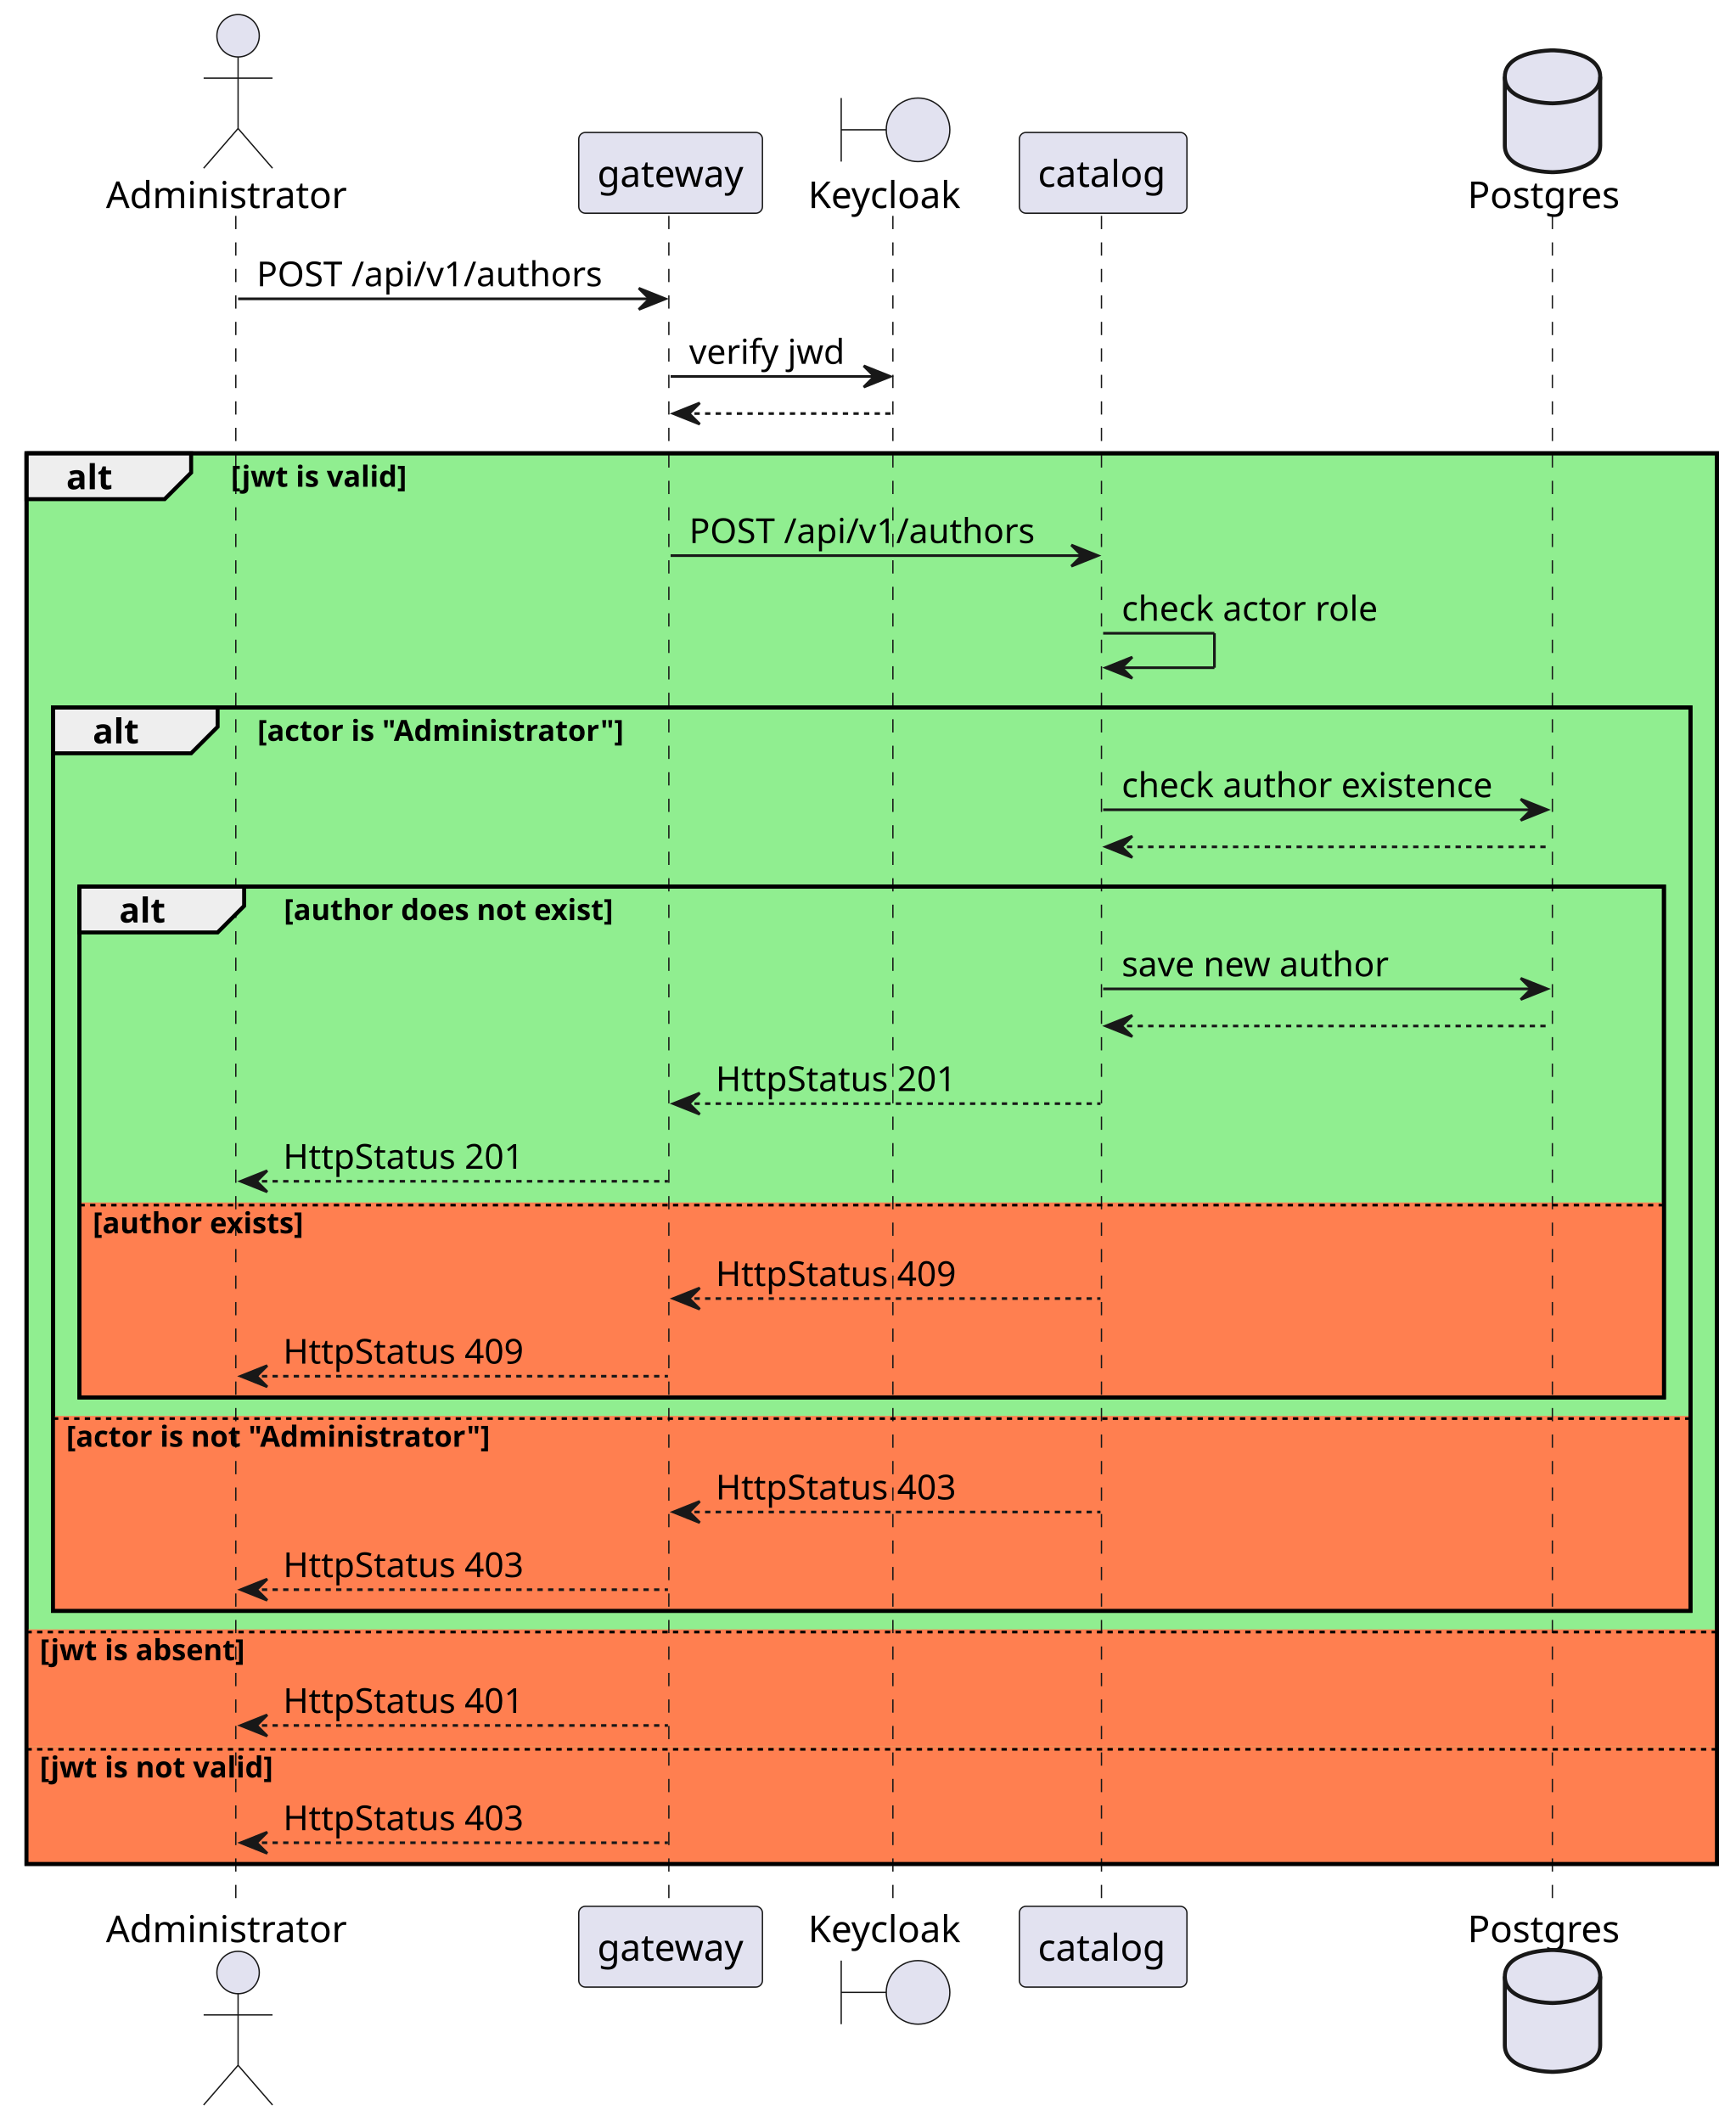
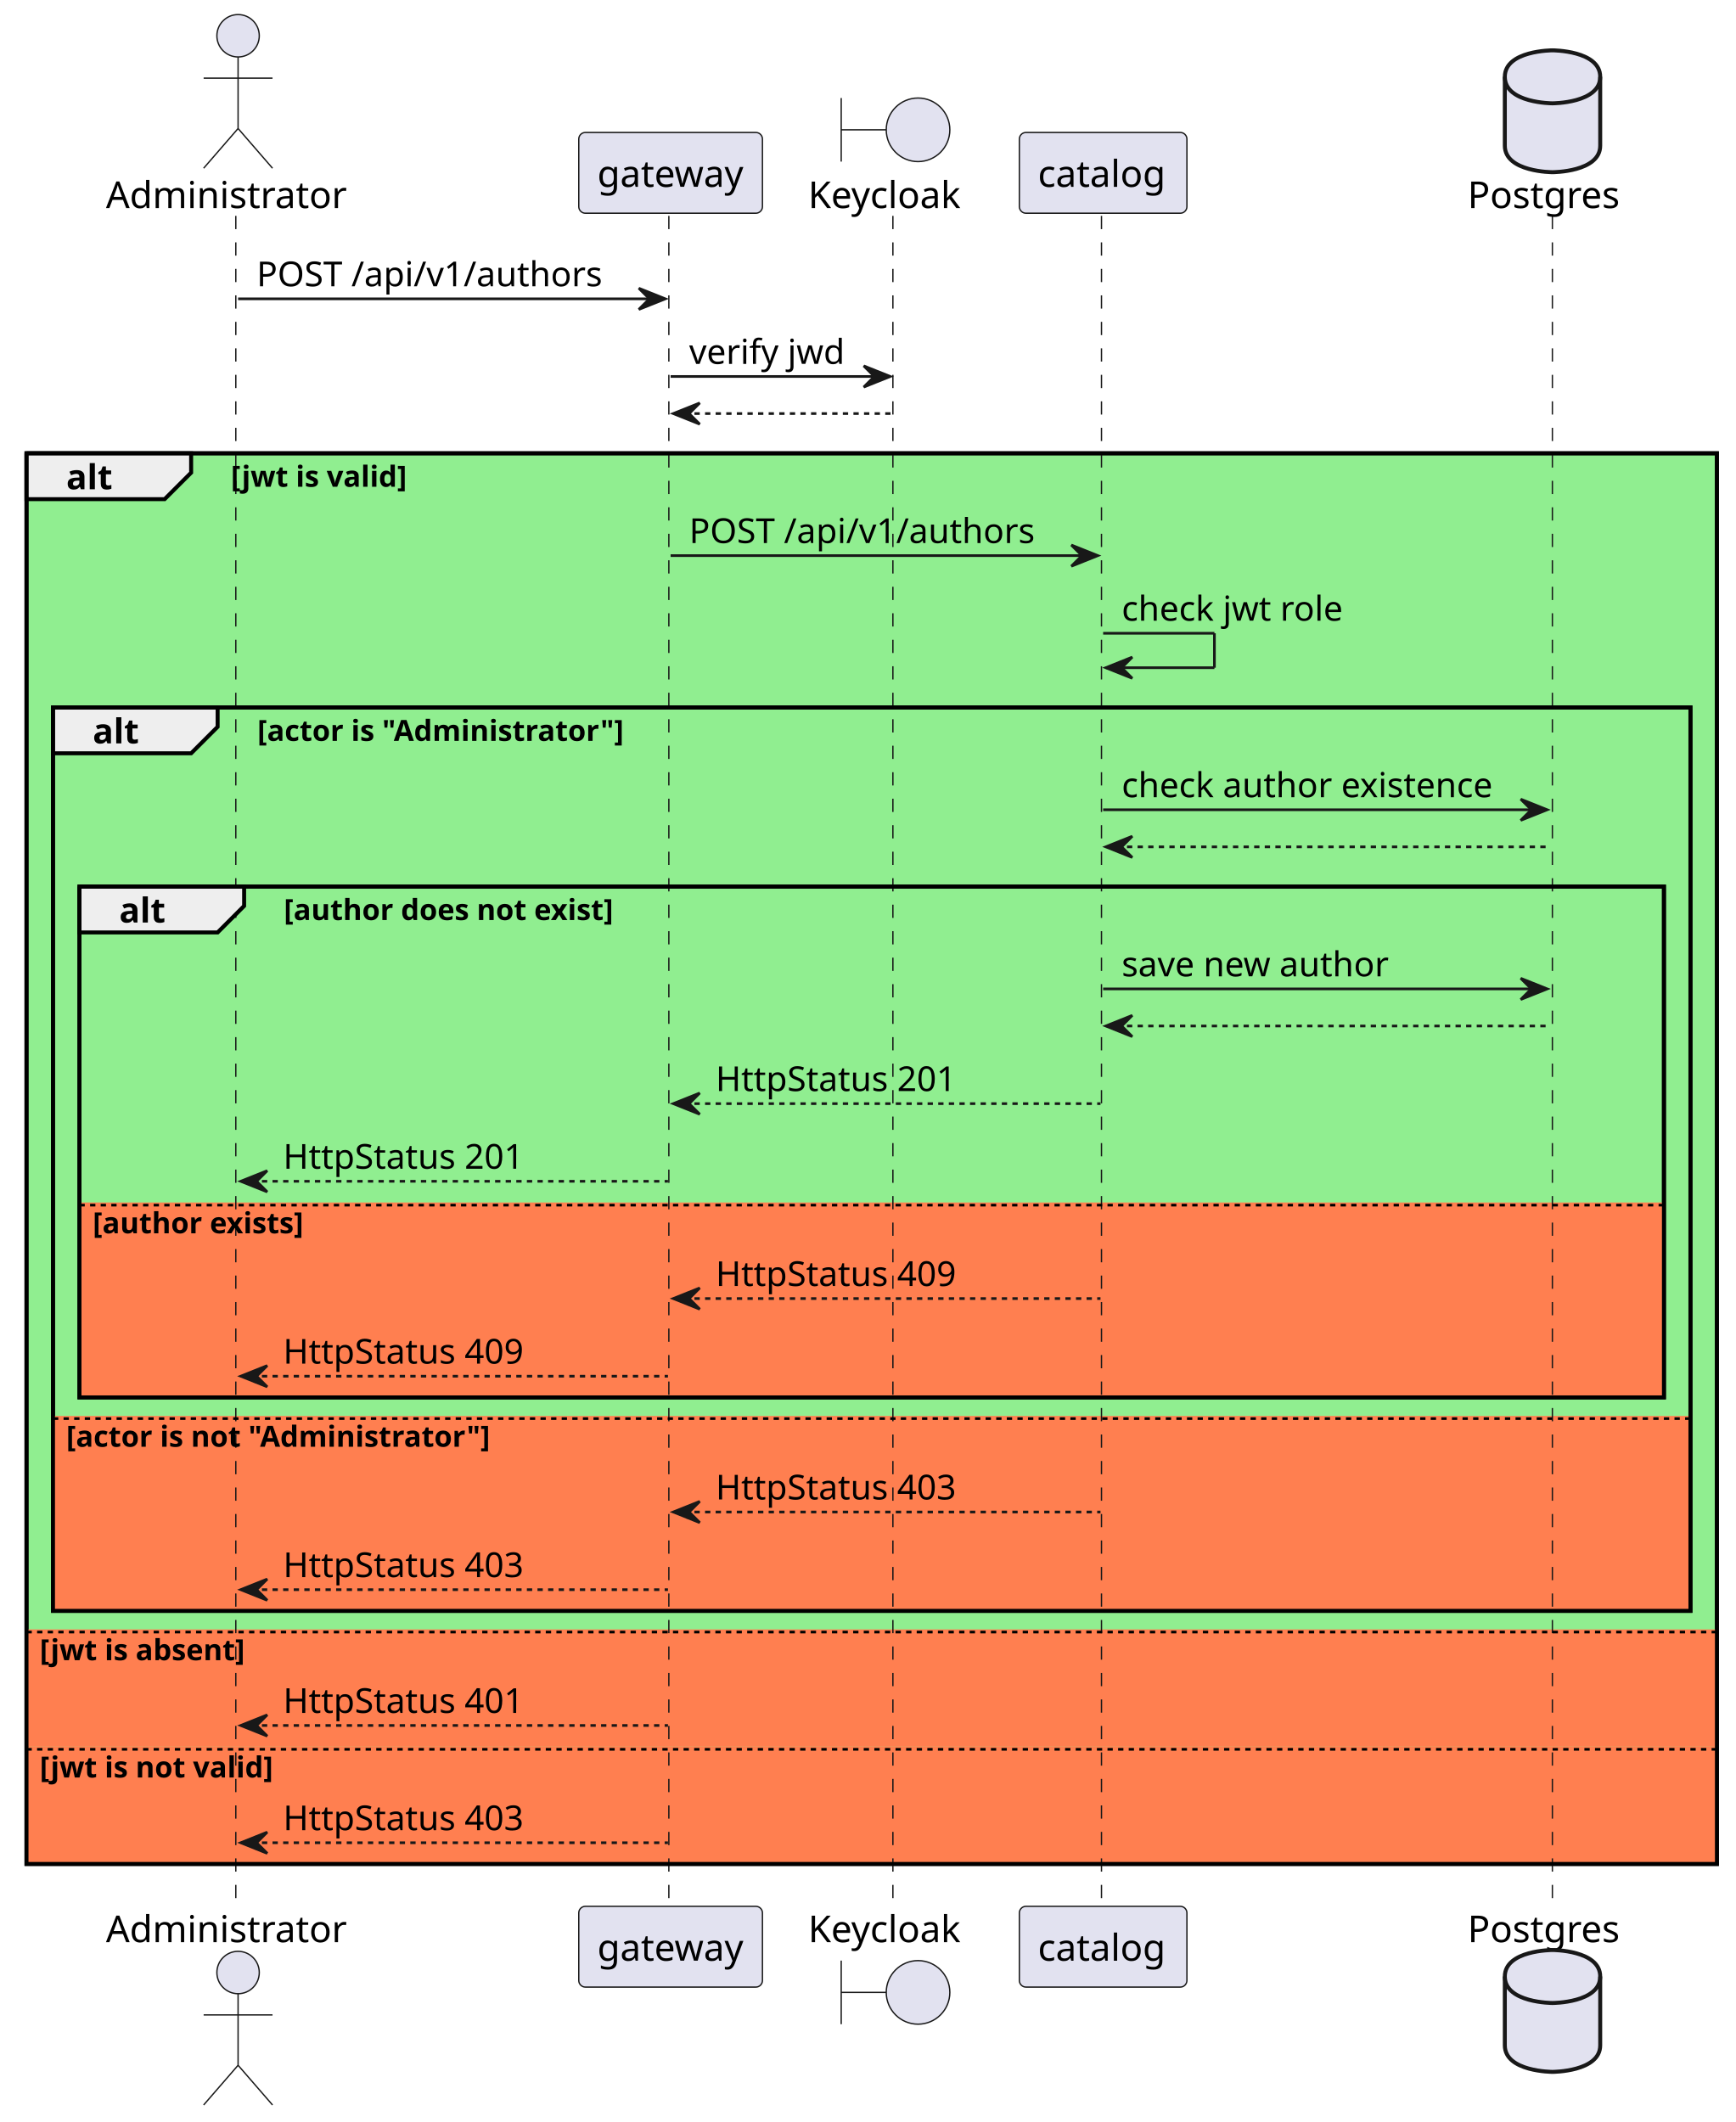
<svg xmlns="http://www.w3.org/2000/svg" contentStyleType="text/css" height="801px" preserveAspectRatio="none" style="width:655px;height:801px;background:#FFFFFF;" version="1.1" viewBox="0 0 655 801" width="655px" zoomAndPan="magnify">
  <defs />
  <g>
    <rect fill="#90EE90" height="532.479" style="stroke:#000000;stroke-width:1.5;" width="638.019" x="10" y="171.109" />
    <rect fill="#90EE90" height="341.016" style="stroke:#000000;stroke-width:1.5;" width="618.019" x="20" y="267.041" />
    <rect fill="#90EE90" height="192.818" style="stroke:#000000;stroke-width:1.5;" width="598.019" x="30" y="334.662" />
    <rect fill="#FF7F50" height="73.576" style="stroke:none;stroke-width:1.0;" width="598.019" x="30" y="453.904" />
    <rect fill="#FF7F50" height="73.576" style="stroke:none;stroke-width:1.0;" width="618.019" x="20" y="534.481" />
    <rect fill="#FF7F50" height="44.266" style="stroke:none;stroke-width:1.0;" width="638.019" x="10" y="615.057" />
    <rect fill="#FF7F50" height="44.266" style="stroke:none;stroke-width:1.0;" width="638.019" x="10" y="659.322" />
    <line style="stroke:#181818;stroke-width:0.5;stroke-dasharray:5.0,5.0;" x1="89" x2="89" y1="81.488" y2="720.588" />
    <line style="stroke:#181818;stroke-width:0.5;stroke-dasharray:5.0,5.0;" x1="252.444" x2="252.444" y1="81.488" y2="720.588" />
    <line style="stroke:#181818;stroke-width:0.5;stroke-dasharray:5.0,5.0;" x1="337.003" x2="337.003" y1="81.488" y2="720.588" />
    <line style="stroke:#181818;stroke-width:0.5;stroke-dasharray:5.0,5.0;" x1="415.734" x2="415.734" y1="81.488" y2="720.588" />
    <line style="stroke:#181818;stroke-width:0.5;stroke-dasharray:5.0,5.0;" x1="585.914" x2="585.914" y1="81.488" y2="720.588" />
    <text fill="#000000" font-family="sans-serif" font-size="14" lengthAdjust="spacing" textLength="93.721" x="40" y="78.535">Administrator</text>
    <ellipse cx="89.86" cy="13.5" fill="#E2E2F0" rx="8" ry="8" style="stroke:#181818;stroke-width:0.5;" />
    <path d="M89.86,21.5 L89.86,48.5 M76.86,29.5 L102.86,29.5 M89.86,48.5 L76.86,63.5 M89.86,48.5 L102.86,63.5 " fill="none" style="stroke:#181818;stroke-width:0.5;" />
    <text fill="#000000" font-family="sans-serif" font-size="14" lengthAdjust="spacing" textLength="93.721" x="40" y="733.123">Administrator</text>
    <ellipse cx="89.86" cy="744.576" fill="#E2E2F0" rx="8" ry="8" style="stroke:#181818;stroke-width:0.5;" />
    <path d="M89.86,752.576 L89.86,779.576 M76.86,760.576 L102.86,760.576 M89.86,779.576 L76.86,794.576 M89.86,779.576 L102.86,794.576 " fill="none" style="stroke:#181818;stroke-width:0.5;" />
    <rect fill="#E2E2F0" height="30.488" rx="2.5" ry="2.5" style="stroke:#181818;stroke-width:0.5;" width="69.33" x="218.444" y="50" />
    <text fill="#000000" font-family="sans-serif" font-size="14" lengthAdjust="spacing" textLength="55.33" x="225.444" y="70.535">gateway</text>
    <rect fill="#E2E2F0" height="30.488" rx="2.5" ry="2.5" style="stroke:#181818;stroke-width:0.5;" width="69.33" x="218.444" y="719.588" />
    <text fill="#000000" font-family="sans-serif" font-size="14" lengthAdjust="spacing" textLength="55.33" x="225.444" y="740.123">gateway</text>
    <text fill="#000000" font-family="sans-serif" font-size="14" lengthAdjust="spacing" textLength="59.985" x="305.003" y="78.535">Keycloak</text>
    <path d="M317.496,37 L317.496,61 M317.496,49 L334.496,49 " fill="none" style="stroke:#181818;stroke-width:0.5;" />
    <ellipse cx="346.496" cy="49" fill="#E2E2F0" rx="12" ry="12" style="stroke:#181818;stroke-width:0.5;" />
    <text fill="#000000" font-family="sans-serif" font-size="14" lengthAdjust="spacing" textLength="59.985" x="305.003" y="733.123">Keycloak</text>
    <path d="M317.496,740.076 L317.496,764.076 M317.496,752.076 L334.496,752.076 " fill="none" style="stroke:#181818;stroke-width:0.5;" />
    <ellipse cx="346.496" cy="752.076" fill="#E2E2F0" rx="12" ry="12" style="stroke:#181818;stroke-width:0.5;" />
    <rect fill="#E2E2F0" height="30.488" rx="2.5" ry="2.5" style="stroke:#181818;stroke-width:0.5;" width="63.246" x="384.734" y="50" />
    <text fill="#000000" font-family="sans-serif" font-size="14" lengthAdjust="spacing" textLength="49.246" x="391.734" y="70.535">catalog</text>
    <rect fill="#E2E2F0" height="30.488" rx="2.5" ry="2.5" style="stroke:#181818;stroke-width:0.5;" width="63.246" x="384.734" y="719.588" />
    <text fill="#000000" font-family="sans-serif" font-size="14" lengthAdjust="spacing" textLength="49.246" x="391.734" y="740.123">catalog</text>
    <text fill="#000000" font-family="sans-serif" font-size="14" lengthAdjust="spacing" textLength="58.105" x="553.914" y="78.535">Postgres</text>
    <path d="M567.966,29 C567.966,19 585.966,19 585.966,19 C585.966,19 603.966,19 603.966,29 L603.966,55 C603.966,65 585.966,65 585.966,65 C585.966,65 567.966,65 567.966,55 L567.966,29 " fill="#E2E2F0" style="stroke:#181818;stroke-width:1.5;" />
    <path d="M567.966,29 C567.966,39 585.966,39 585.966,39 C585.966,39 603.966,39 603.966,29 " fill="none" style="stroke:#181818;stroke-width:1.5;" />
    <text fill="#000000" font-family="sans-serif" font-size="14" lengthAdjust="spacing" textLength="58.105" x="553.914" y="733.123">Postgres</text>
    <path d="M567.966,746.076 C567.966,736.076 585.966,736.076 585.966,736.076 C585.966,736.076 603.966,736.076 603.966,746.076 L603.966,772.076 C603.966,782.076 585.966,782.076 585.966,782.076 C585.966,782.076 567.966,782.076 567.966,772.076 L567.966,746.076 " fill="#E2E2F0" style="stroke:#181818;stroke-width:1.5;" />
    <path d="M567.966,746.076 C567.966,756.076 585.966,756.076 585.966,756.076 C585.966,756.076 603.966,756.076 603.966,746.076 " fill="none" style="stroke:#181818;stroke-width:1.5;" />
    <polygon fill="#181818" points="241.109,108.799,251.109,112.799,241.109,116.799,245.109,112.799" style="stroke:#181818;stroke-width:1.0;" />
    <line style="stroke:#181818;stroke-width:1.0;" x1="89.86" x2="247.109" y1="112.799" y2="112.799" />
    <text fill="#000000" font-family="sans-serif" font-size="13" lengthAdjust="spacing" textLength="139.249" x="96.86" y="108.057">POST /api/v1/authors</text>
    <polygon fill="#181818" points="325.996,138.109,335.996,142.109,325.996,146.109,329.996,142.109" style="stroke:#181818;stroke-width:1.0;" />
    <line style="stroke:#181818;stroke-width:1.0;" x1="253.109" x2="331.996" y1="142.109" y2="142.109" />
    <text fill="#000000" font-family="sans-serif" font-size="13" lengthAdjust="spacing" textLength="60.887" x="260.109" y="137.367">verify jwd</text>
    <polygon fill="#181818" points="264.109,152.109,254.109,156.109,264.109,160.109,260.109,156.109" style="stroke:#181818;stroke-width:1.0;" />
    <line style="stroke:#181818;stroke-width:1.0;stroke-dasharray:2.0,2.0;" x1="258.109" x2="336.996" y1="156.109" y2="156.109" />
    <path d="M10,171.109 L72.139,171.109 L72.139,178.42 L62.139,188.42 L10,188.42 L10,171.109 " fill="#EEEEEE" style="stroke:#000000;stroke-width:1.5;" />
    <rect fill="none" height="532.479" style="stroke:#000000;stroke-width:1.5;" width="638.019" x="10" y="171.109" />
    <text fill="#000000" font-family="sans-serif" font-size="13" font-weight="bold" lengthAdjust="spacing" textLength="17.139" x="25" y="184.678">alt</text>
    <text fill="#000000" font-family="sans-serif" font-size="11" font-weight="bold" lengthAdjust="spacing" textLength="70.249" x="87.139" y="183.744">[jwt is valid]</text>
    <polygon fill="#181818" points="404.357,205.731,414.357,209.731,404.357,213.731,408.357,209.731" style="stroke:#181818;stroke-width:1.0;" />
    <line style="stroke:#181818;stroke-width:1.0;" x1="253.109" x2="410.357" y1="209.731" y2="209.731" />
    <text fill="#000000" font-family="sans-serif" font-size="13" lengthAdjust="spacing" textLength="139.249" x="260.109" y="204.988">POST /api/v1/authors</text>
    <line style="stroke:#181818;stroke-width:1.0;" x1="416.357" x2="458.357" y1="239.041" y2="239.041" />
    <line style="stroke:#181818;stroke-width:1.0;" x1="458.357" x2="458.357" y1="239.041" y2="252.041" />
    <line style="stroke:#181818;stroke-width:1.0;" x1="417.357" x2="458.357" y1="252.041" y2="252.041" />
    <polygon fill="#181818" points="427.357,248.041,417.357,252.041,427.357,256.041,423.357,252.041" style="stroke:#181818;stroke-width:1.0;" />
-     <text fill="#000000" font-family="sans-serif" font-size="13" lengthAdjust="spacing" textLength="100.763" x="423.357" y="234.299">check actor role</text>
+     <text fill="#000000" font-family="sans-serif" font-size="13" lengthAdjust="spacing" textLength="87.591" x="423.357" y="234.299">check jwt role</text>
    <path d="M20,267.041 L82.139,267.041 L82.139,274.352 L72.139,284.352 L20,284.352 L20,267.041 " fill="#EEEEEE" style="stroke:#000000;stroke-width:1.5;" />
    <rect fill="none" height="341.016" style="stroke:#000000;stroke-width:1.5;" width="618.019" x="20" y="267.041" />
    <text fill="#000000" font-family="sans-serif" font-size="13" font-weight="bold" lengthAdjust="spacing" textLength="17.139" x="35" y="280.609">alt</text>
    <text fill="#000000" font-family="sans-serif" font-size="11" font-weight="bold" lengthAdjust="spacing" textLength="143.005" x="97.139" y="279.676">[actor is "Administrator"]</text>
    <polygon fill="#181818" points="573.966,301.662,583.966,305.662,573.966,309.662,577.966,305.662" style="stroke:#181818;stroke-width:1.0;" />
    <line style="stroke:#181818;stroke-width:1.0;" x1="416.357" x2="579.966" y1="305.662" y2="305.662" />
    <text fill="#000000" font-family="sans-serif" font-size="13" lengthAdjust="spacing" textLength="145.609" x="423.357" y="300.92">check author existence</text>
    <polygon fill="#181818" points="427.357,315.662,417.357,319.662,427.357,323.662,423.357,319.662" style="stroke:#181818;stroke-width:1.0;" />
    <line style="stroke:#181818;stroke-width:1.0;stroke-dasharray:2.0,2.0;" x1="421.357" x2="584.966" y1="319.662" y2="319.662" />
    <path d="M30,334.662 L92.139,334.662 L92.139,341.973 L82.139,351.973 L30,351.973 L30,334.662 " fill="#EEEEEE" style="stroke:#000000;stroke-width:1.5;" />
    <rect fill="none" height="192.818" style="stroke:#000000;stroke-width:1.5;" width="598.019" x="30" y="334.662" />
    <text fill="#000000" font-family="sans-serif" font-size="13" font-weight="bold" lengthAdjust="spacing" textLength="17.139" x="45" y="348.231">alt</text>
    <text fill="#000000" font-family="sans-serif" font-size="11" font-weight="bold" lengthAdjust="spacing" textLength="129.315" x="107.139" y="347.297">[author does not exist]</text>
    <polygon fill="#181818" points="573.966,369.283,583.966,373.283,573.966,377.283,577.966,373.283" style="stroke:#181818;stroke-width:1.0;" />
    <line style="stroke:#181818;stroke-width:1.0;" x1="416.357" x2="579.966" y1="373.283" y2="373.283" />
    <text fill="#000000" font-family="sans-serif" font-size="13" lengthAdjust="spacing" textLength="102.813" x="423.357" y="368.541">save new author</text>
    <polygon fill="#181818" points="427.357,383.283,417.357,387.283,427.357,391.283,423.357,387.283" style="stroke:#181818;stroke-width:1.0;" />
    <line style="stroke:#181818;stroke-width:1.0;stroke-dasharray:2.0,2.0;" x1="421.357" x2="584.966" y1="387.283" y2="387.283" />
    <polygon fill="#181818" points="264.109,412.594,254.109,416.594,264.109,420.594,260.109,416.594" style="stroke:#181818;stroke-width:1.0;" />
    <line style="stroke:#181818;stroke-width:1.0;stroke-dasharray:2.0,2.0;" x1="258.109" x2="415.357" y1="416.594" y2="416.594" />
    <text fill="#000000" font-family="sans-serif" font-size="13" lengthAdjust="spacing" textLength="94.834" x="270.109" y="411.852">HttpStatus 201</text>
    <polygon fill="#181818" points="100.86,441.904,90.86,445.904,100.86,449.904,96.86,445.904" style="stroke:#181818;stroke-width:1.0;" />
    <line style="stroke:#181818;stroke-width:1.0;stroke-dasharray:2.0,2.0;" x1="94.86" x2="252.109" y1="445.904" y2="445.904" />
    <text fill="#000000" font-family="sans-serif" font-size="13" lengthAdjust="spacing" textLength="94.834" x="106.86" y="441.162">HttpStatus 201</text>
    <line style="stroke:#000000;stroke-width:1.0;stroke-dasharray:2.0,2.0;" x1="30" x2="628.019" y1="454.904" y2="454.904" />
    <text fill="#000000" font-family="sans-serif" font-size="11" font-weight="bold" lengthAdjust="spacing" textLength="82.597" x="35" y="465.539">[author exists]</text>
    <polygon fill="#181818" points="264.109,486.17,254.109,490.17,264.109,494.17,260.109,490.17" style="stroke:#181818;stroke-width:1.0;" />
    <line style="stroke:#181818;stroke-width:1.0;stroke-dasharray:2.0,2.0;" x1="258.109" x2="415.357" y1="490.17" y2="490.17" />
    <text fill="#000000" font-family="sans-serif" font-size="13" lengthAdjust="spacing" textLength="94.834" x="270.109" y="485.428">HttpStatus 409</text>
    <polygon fill="#181818" points="100.86,515.481,90.86,519.481,100.86,523.481,96.86,519.481" style="stroke:#181818;stroke-width:1.0;" />
    <line style="stroke:#181818;stroke-width:1.0;stroke-dasharray:2.0,2.0;" x1="94.86" x2="252.109" y1="519.481" y2="519.481" />
    <text fill="#000000" font-family="sans-serif" font-size="13" lengthAdjust="spacing" textLength="94.834" x="106.86" y="514.738">HttpStatus 409</text>
    <line style="stroke:#000000;stroke-width:1.0;stroke-dasharray:2.0,2.0;" x1="20" x2="638.019" y1="535.481" y2="535.481" />
    <text fill="#000000" font-family="sans-serif" font-size="11" font-weight="bold" lengthAdjust="spacing" textLength="165.338" x="25" y="546.115">[actor is not "Administrator"]</text>
    <polygon fill="#181818" points="264.109,566.746,254.109,570.746,264.109,574.746,260.109,570.746" style="stroke:#181818;stroke-width:1.0;" />
    <line style="stroke:#181818;stroke-width:1.0;stroke-dasharray:2.0,2.0;" x1="258.109" x2="415.357" y1="570.746" y2="570.746" />
    <text fill="#000000" font-family="sans-serif" font-size="13" lengthAdjust="spacing" textLength="94.834" x="270.109" y="566.004">HttpStatus 403</text>
    <polygon fill="#181818" points="100.86,596.057,90.86,600.057,100.86,604.057,96.86,600.057" style="stroke:#181818;stroke-width:1.0;" />
    <line style="stroke:#181818;stroke-width:1.0;stroke-dasharray:2.0,2.0;" x1="94.86" x2="252.109" y1="600.057" y2="600.057" />
    <text fill="#000000" font-family="sans-serif" font-size="13" lengthAdjust="spacing" textLength="94.834" x="106.86" y="595.314">HttpStatus 403</text>
    <line style="stroke:#000000;stroke-width:1.0;stroke-dasharray:2.0,2.0;" x1="10" x2="648.019" y1="616.057" y2="616.057" />
    <text fill="#000000" font-family="sans-serif" font-size="11" font-weight="bold" lengthAdjust="spacing" textLength="80.915" x="15" y="626.691">[jwt is absent]</text>
    <polygon fill="#181818" points="100.86,647.322,90.86,651.322,100.86,655.322,96.86,651.322" style="stroke:#181818;stroke-width:1.0;" />
    <line style="stroke:#181818;stroke-width:1.0;stroke-dasharray:2.0,2.0;" x1="94.86" x2="252.109" y1="651.322" y2="651.322" />
    <text fill="#000000" font-family="sans-serif" font-size="13" lengthAdjust="spacing" textLength="94.834" x="106.86" y="646.58">HttpStatus 401</text>
    <line style="stroke:#000000;stroke-width:1.0;stroke-dasharray:2.0,2.0;" x1="10" x2="648.019" y1="660.322" y2="660.322" />
    <text fill="#000000" font-family="sans-serif" font-size="11" font-weight="bold" lengthAdjust="spacing" textLength="92.582" x="15" y="670.957">[jwt is not valid]</text>
    <polygon fill="#181818" points="100.86,691.588,90.86,695.588,100.86,699.588,96.86,695.588" style="stroke:#181818;stroke-width:1.0;" />
    <line style="stroke:#181818;stroke-width:1.0;stroke-dasharray:2.0,2.0;" x1="94.86" x2="252.109" y1="695.588" y2="695.588" />
    <text fill="#000000" font-family="sans-serif" font-size="13" lengthAdjust="spacing" textLength="94.834" x="106.86" y="690.846">HttpStatus 403</text>
  </g>
</svg>
